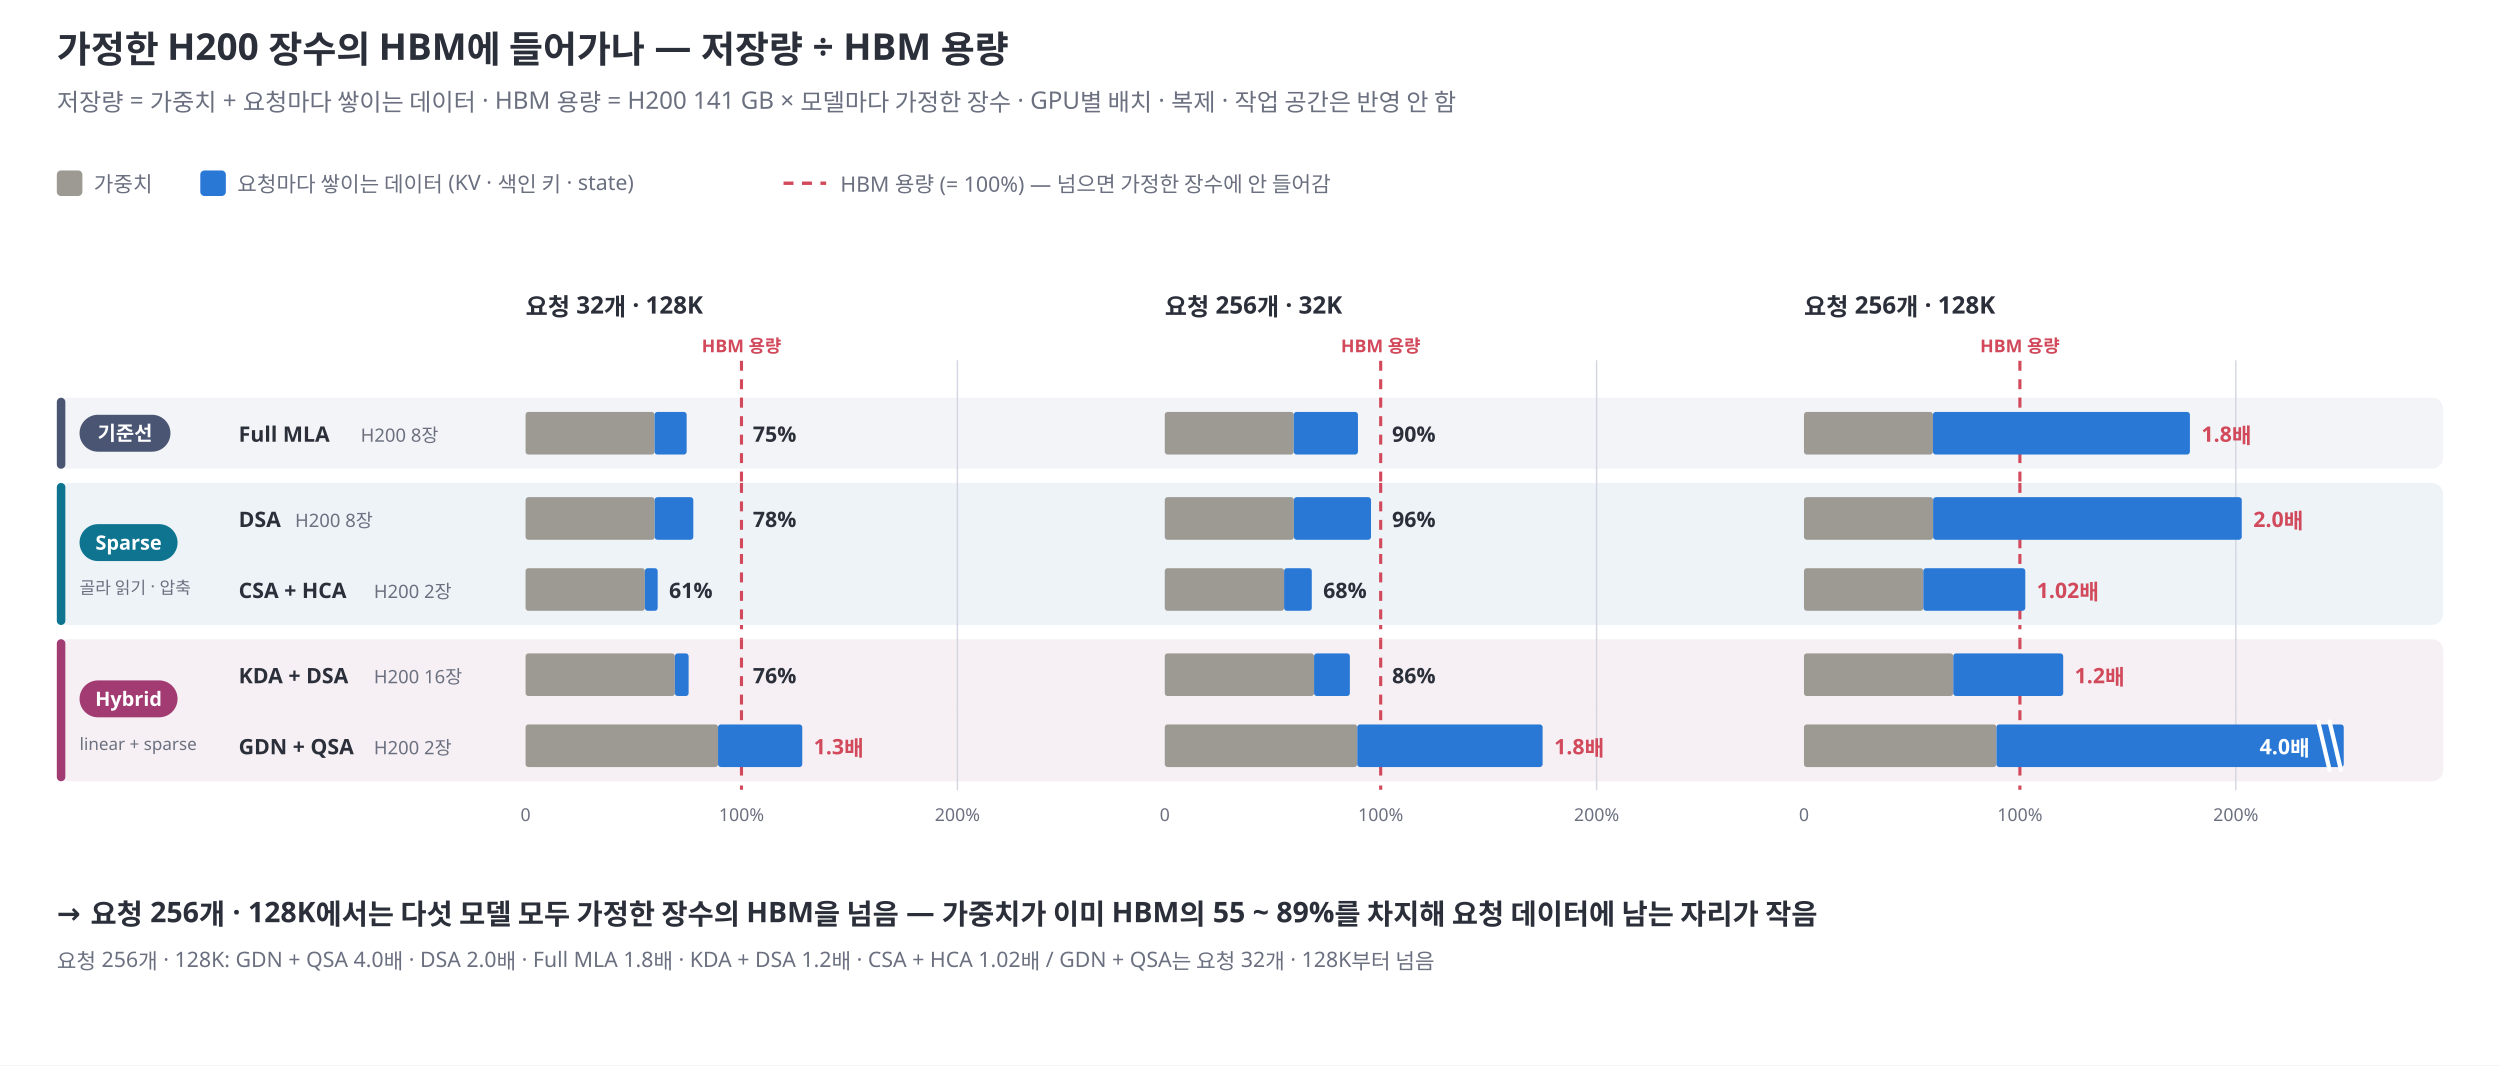
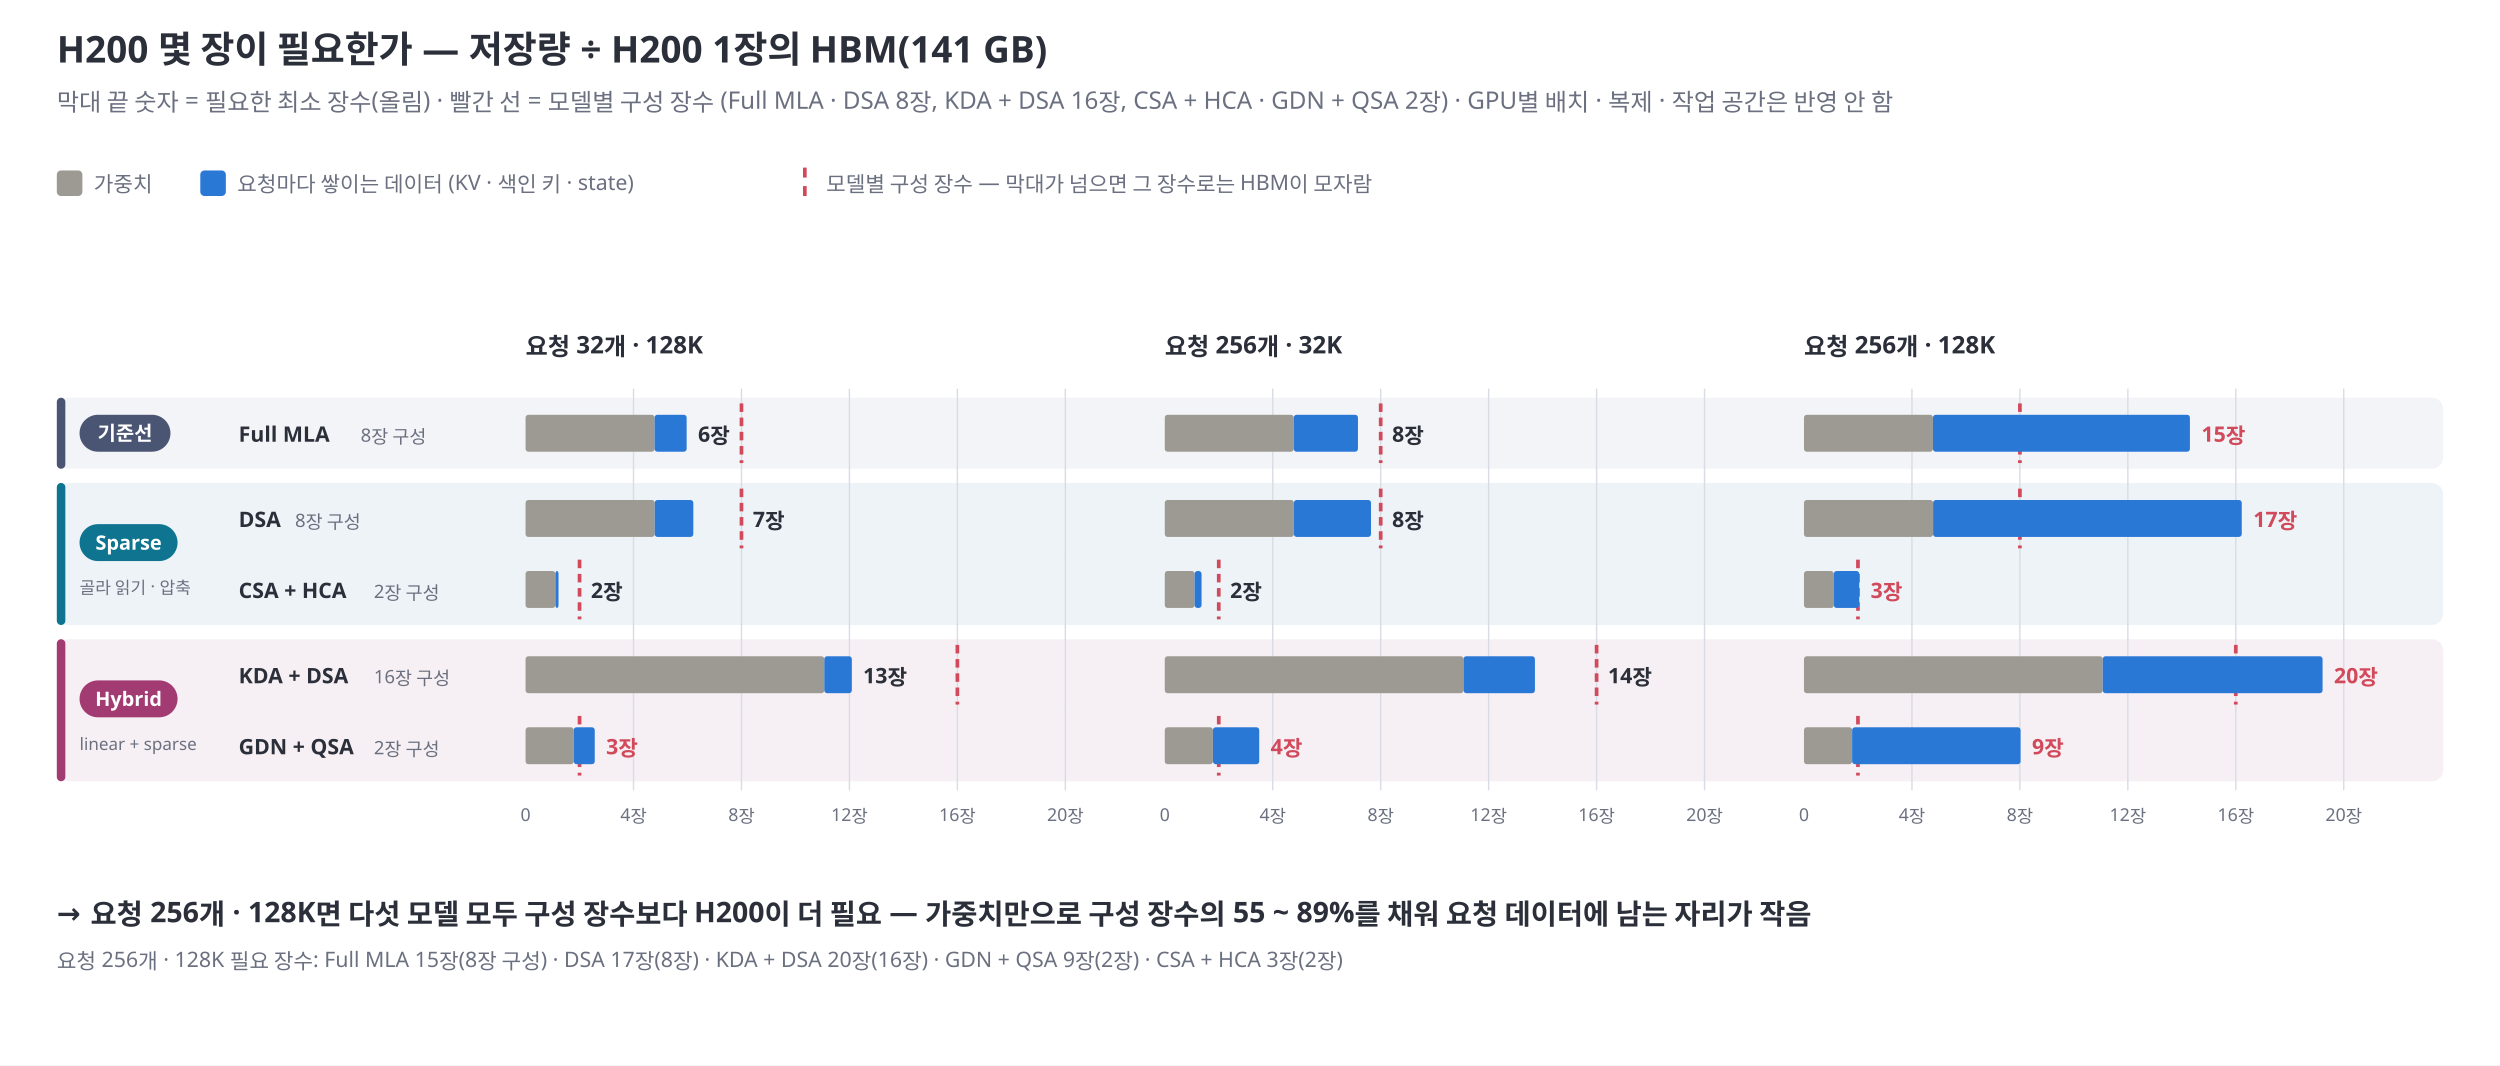
<svg xmlns="http://www.w3.org/2000/svg" viewBox="0 0 1760 750" width="1760" height="750">
  <rect width="100%" height="100%" fill="#ffffff" />
-   <text x="40.0" y="44.0" font-family="'Noto Sans KR','Malgun Gothic',sans-serif" font-size="26" text-anchor="start" font-weight="700" fill="#2b2f3a">가정한 H200 장수의 HBM에 들어가나 — 저장량 ÷ HBM 용량</text>
-   <text x="40.0" y="78.0" font-family="'Noto Sans KR','Malgun Gothic',sans-serif" font-size="17" text-anchor="start" font-weight="400" fill="#6b7080">저장량 = 가중치 + 요청마다 쌓이는 데이터 · HBM 용량 = H200 141 GB × 모델마다 가정한 장수 · GPU별 배치 · 복제 · 작업 공간은 반영 안 함</text>
+   <text x="40.0" y="44.0" font-family="'Noto Sans KR','Malgun Gothic',sans-serif" font-size="26" text-anchor="start" font-weight="700" fill="#2b2f3a">H200 몇 장이 필요한가 — 저장량 ÷ H200 1장의 HBM(141 GB)</text>
+   <text x="40.0" y="78.0" font-family="'Noto Sans KR','Malgun Gothic',sans-serif" font-size="17" text-anchor="start" font-weight="400" fill="#6b7080">막대 끝 숫자 = 필요한 최소 장수(올림) · 빨간 선 = 모델별 구성 장수 (Full MLA · DSA 8장, KDA + DSA 16장, CSA + HCA · GDN + QSA 2장) · GPU별 배치 · 복제 · 작업 공간은 반영 안 함</text>
  <rect x="40.0" y="120.0" width="18.0" height="18.0" rx="3" fill="#9c9a92" stroke="none" stroke-width="1" />
  <text x="66.0" y="135.0" font-family="'Noto Sans KR','Malgun Gothic',sans-serif" font-size="15" text-anchor="start" font-weight="400" fill="#6b7080">가중치</text>
  <rect x="141.0" y="120.0" width="18.0" height="18.0" rx="3" fill="#2a78d6" stroke="none" stroke-width="1" />
  <text x="167.0" y="135.0" font-family="'Noto Sans KR','Malgun Gothic',sans-serif" font-size="15" text-anchor="start" font-weight="400" fill="#6b7080">요청마다 쌓이는 데이터 (KV · 색인 키 · state)</text>
-   <line x1="551.6" y1="129.0" x2="581.6" y2="129.0" stroke="#d1495b" stroke-width="2.4" stroke-dasharray="7 6" />
-   <text x="591.6" y="135.0" font-family="'Noto Sans KR','Malgun Gothic',sans-serif" font-size="15" text-anchor="start" font-weight="400" fill="#6b7080">HBM 용량 (= 100%) — 넘으면 가정한 장수에 안 들어감</text>
-   <text x="370.0" y="222.0" font-family="'Noto Sans KR','Malgun Gothic',sans-serif" font-size="17" text-anchor="start" font-weight="800" fill="#2b2f3a">요청 32개 · 128K</text>
-   <text x="522.0" y="248.0" font-family="'Noto Sans KR','Malgun Gothic',sans-serif" font-size="12.5" text-anchor="middle" font-weight="700" fill="#d1495b">HBM 용량</text>
+   <line x1="566.6" y1="118.0" x2="566.6" y2="140.0" stroke="#d1495b" stroke-width="2.6" stroke-dasharray="7 6" />
+   <text x="581.6" y="135.0" font-family="'Noto Sans KR','Malgun Gothic',sans-serif" font-size="15" text-anchor="start" font-weight="400" fill="#6b7080">모델별 구성 장수 — 막대가 넘으면 그 장수로는 HBM이 모자람</text>
+   <text x="370.0" y="250.0" font-family="'Noto Sans KR','Malgun Gothic',sans-serif" font-size="17" text-anchor="start" font-weight="800" fill="#2b2f3a">요청 32개 · 128K</text>
  <text x="370.0" y="578.0" font-family="'Noto Sans KR','Malgun Gothic',sans-serif" font-size="12.5" text-anchor="middle" font-weight="400" fill="#6b7080">0</text>
-   <text x="522.0" y="578.0" font-family="'Noto Sans KR','Malgun Gothic',sans-serif" font-size="12.5" text-anchor="middle" font-weight="400" fill="#6b7080">100%</text>
-   <text x="674.0" y="578.0" font-family="'Noto Sans KR','Malgun Gothic',sans-serif" font-size="12.5" text-anchor="middle" font-weight="400" fill="#6b7080">200%</text>
-   <text x="820.0" y="222.0" font-family="'Noto Sans KR','Malgun Gothic',sans-serif" font-size="17" text-anchor="start" font-weight="800" fill="#2b2f3a">요청 256개 · 32K</text>
-   <text x="972.0" y="248.0" font-family="'Noto Sans KR','Malgun Gothic',sans-serif" font-size="12.5" text-anchor="middle" font-weight="700" fill="#d1495b">HBM 용량</text>
+   <text x="446.0" y="578.0" font-family="'Noto Sans KR','Malgun Gothic',sans-serif" font-size="12.5" text-anchor="middle" font-weight="400" fill="#6b7080">4장</text>
+   <text x="522.0" y="578.0" font-family="'Noto Sans KR','Malgun Gothic',sans-serif" font-size="12.5" text-anchor="middle" font-weight="400" fill="#6b7080">8장</text>
+   <text x="598.0" y="578.0" font-family="'Noto Sans KR','Malgun Gothic',sans-serif" font-size="12.5" text-anchor="middle" font-weight="400" fill="#6b7080">12장</text>
+   <text x="674.0" y="578.0" font-family="'Noto Sans KR','Malgun Gothic',sans-serif" font-size="12.5" text-anchor="middle" font-weight="400" fill="#6b7080">16장</text>
+   <text x="750.0" y="578.0" font-family="'Noto Sans KR','Malgun Gothic',sans-serif" font-size="12.5" text-anchor="middle" font-weight="400" fill="#6b7080">20장</text>
+   <text x="820.0" y="250.0" font-family="'Noto Sans KR','Malgun Gothic',sans-serif" font-size="17" text-anchor="start" font-weight="800" fill="#2b2f3a">요청 256개 · 32K</text>
  <text x="820.0" y="578.0" font-family="'Noto Sans KR','Malgun Gothic',sans-serif" font-size="12.5" text-anchor="middle" font-weight="400" fill="#6b7080">0</text>
-   <text x="972.0" y="578.0" font-family="'Noto Sans KR','Malgun Gothic',sans-serif" font-size="12.5" text-anchor="middle" font-weight="400" fill="#6b7080">100%</text>
-   <text x="1124.0" y="578.0" font-family="'Noto Sans KR','Malgun Gothic',sans-serif" font-size="12.5" text-anchor="middle" font-weight="400" fill="#6b7080">200%</text>
-   <text x="1270.0" y="222.0" font-family="'Noto Sans KR','Malgun Gothic',sans-serif" font-size="17" text-anchor="start" font-weight="800" fill="#2b2f3a">요청 256개 · 128K</text>
-   <text x="1422.0" y="248.0" font-family="'Noto Sans KR','Malgun Gothic',sans-serif" font-size="12.5" text-anchor="middle" font-weight="700" fill="#d1495b">HBM 용량</text>
+   <text x="896.0" y="578.0" font-family="'Noto Sans KR','Malgun Gothic',sans-serif" font-size="12.5" text-anchor="middle" font-weight="400" fill="#6b7080">4장</text>
+   <text x="972.0" y="578.0" font-family="'Noto Sans KR','Malgun Gothic',sans-serif" font-size="12.5" text-anchor="middle" font-weight="400" fill="#6b7080">8장</text>
+   <text x="1048.0" y="578.0" font-family="'Noto Sans KR','Malgun Gothic',sans-serif" font-size="12.5" text-anchor="middle" font-weight="400" fill="#6b7080">12장</text>
+   <text x="1124.0" y="578.0" font-family="'Noto Sans KR','Malgun Gothic',sans-serif" font-size="12.5" text-anchor="middle" font-weight="400" fill="#6b7080">16장</text>
+   <text x="1200.0" y="578.0" font-family="'Noto Sans KR','Malgun Gothic',sans-serif" font-size="12.5" text-anchor="middle" font-weight="400" fill="#6b7080">20장</text>
+   <text x="1270.0" y="250.0" font-family="'Noto Sans KR','Malgun Gothic',sans-serif" font-size="17" text-anchor="start" font-weight="800" fill="#2b2f3a">요청 256개 · 128K</text>
  <text x="1270.0" y="578.0" font-family="'Noto Sans KR','Malgun Gothic',sans-serif" font-size="12.5" text-anchor="middle" font-weight="400" fill="#6b7080">0</text>
-   <text x="1422.0" y="578.0" font-family="'Noto Sans KR','Malgun Gothic',sans-serif" font-size="12.5" text-anchor="middle" font-weight="400" fill="#6b7080">100%</text>
-   <text x="1574.0" y="578.0" font-family="'Noto Sans KR','Malgun Gothic',sans-serif" font-size="12.5" text-anchor="middle" font-weight="400" fill="#6b7080">200%</text>
-   <line x1="674.0" y1="254.0" x2="674.0" y2="556.0" stroke="#d3d6e0" stroke-width="1" stroke-linecap="round" />
-   <line x1="522.0" y1="254.0" x2="522.0" y2="556.0" stroke="#d1495b" stroke-width="2.2" stroke-dasharray="7 6" />
-   <line x1="1124.0" y1="254.0" x2="1124.0" y2="556.0" stroke="#d3d6e0" stroke-width="1" stroke-linecap="round" />
-   <line x1="972.0" y1="254.0" x2="972.0" y2="556.0" stroke="#d1495b" stroke-width="2.2" stroke-dasharray="7 6" />
-   <line x1="1574.0" y1="254.0" x2="1574.0" y2="556.0" stroke="#d3d6e0" stroke-width="1" stroke-linecap="round" />
-   <line x1="1422.0" y1="254.0" x2="1422.0" y2="556.0" stroke="#d1495b" stroke-width="2.2" stroke-dasharray="7 6" />
+   <text x="1346.0" y="578.0" font-family="'Noto Sans KR','Malgun Gothic',sans-serif" font-size="12.5" text-anchor="middle" font-weight="400" fill="#6b7080">4장</text>
+   <text x="1422.0" y="578.0" font-family="'Noto Sans KR','Malgun Gothic',sans-serif" font-size="12.5" text-anchor="middle" font-weight="400" fill="#6b7080">8장</text>
+   <text x="1498.0" y="578.0" font-family="'Noto Sans KR','Malgun Gothic',sans-serif" font-size="12.5" text-anchor="middle" font-weight="400" fill="#6b7080">12장</text>
+   <text x="1574.0" y="578.0" font-family="'Noto Sans KR','Malgun Gothic',sans-serif" font-size="12.5" text-anchor="middle" font-weight="400" fill="#6b7080">16장</text>
+   <text x="1650.0" y="578.0" font-family="'Noto Sans KR','Malgun Gothic',sans-serif" font-size="12.5" text-anchor="middle" font-weight="400" fill="#6b7080">20장</text>
+   <line x1="446.0" y1="274.0" x2="446.0" y2="556.0" stroke="#d9dce5" stroke-width="1" stroke-linecap="round" />
+   <line x1="522.0" y1="274.0" x2="522.0" y2="556.0" stroke="#d9dce5" stroke-width="1" stroke-linecap="round" />
+   <line x1="598.0" y1="274.0" x2="598.0" y2="556.0" stroke="#d9dce5" stroke-width="1" stroke-linecap="round" />
+   <line x1="674.0" y1="274.0" x2="674.0" y2="556.0" stroke="#d9dce5" stroke-width="1" stroke-linecap="round" />
+   <line x1="750.0" y1="274.0" x2="750.0" y2="556.0" stroke="#d9dce5" stroke-width="1" stroke-linecap="round" />
+   <line x1="896.0" y1="274.0" x2="896.0" y2="556.0" stroke="#d9dce5" stroke-width="1" stroke-linecap="round" />
+   <line x1="972.0" y1="274.0" x2="972.0" y2="556.0" stroke="#d9dce5" stroke-width="1" stroke-linecap="round" />
+   <line x1="1048.0" y1="274.0" x2="1048.0" y2="556.0" stroke="#d9dce5" stroke-width="1" stroke-linecap="round" />
+   <line x1="1124.0" y1="274.0" x2="1124.0" y2="556.0" stroke="#d9dce5" stroke-width="1" stroke-linecap="round" />
+   <line x1="1200.0" y1="274.0" x2="1200.0" y2="556.0" stroke="#d9dce5" stroke-width="1" stroke-linecap="round" />
+   <line x1="1346.0" y1="274.0" x2="1346.0" y2="556.0" stroke="#d9dce5" stroke-width="1" stroke-linecap="round" />
+   <line x1="1422.0" y1="274.0" x2="1422.0" y2="556.0" stroke="#d9dce5" stroke-width="1" stroke-linecap="round" />
+   <line x1="1498.0" y1="274.0" x2="1498.0" y2="556.0" stroke="#d9dce5" stroke-width="1" stroke-linecap="round" />
+   <line x1="1574.0" y1="274.0" x2="1574.0" y2="556.0" stroke="#d9dce5" stroke-width="1" stroke-linecap="round" />
+   <line x1="1650.0" y1="274.0" x2="1650.0" y2="556.0" stroke="#d9dce5" stroke-width="1" stroke-linecap="round" />
  <rect x="40.0" y="280.0" width="1680.0" height="50.0" rx="8" fill="#f3f4f7" stroke="none" stroke-width="1.5" />
  <rect x="40.0" y="280.0" width="6.0" height="50.0" rx="3" fill="#4a5573" stroke="none" stroke-width="1.5" />
  <rect x="56.0" y="292.0" width="64.0" height="26.0" rx="13" fill="#4a5573" stroke="none" stroke-width="1.5" />
  <text x="88.0" y="310.0" font-family="'Noto Sans KR','Malgun Gothic',sans-serif" font-size="14" text-anchor="middle" font-weight="800" fill="#ffffff">기준선</text>
  <text x="168.0" y="311.0" font-family="'Noto Sans KR','Malgun Gothic',sans-serif" font-size="15" text-anchor="start" font-weight="800" fill="#2b2f3a">Full MLA</text>
-   <line x1="674.0" y1="280.0" x2="674.0" y2="330.0" stroke="#d3d6e0" stroke-width="1" stroke-linecap="round" />
-   <line x1="522.0" y1="280.0" x2="522.0" y2="330.0" stroke="#d1495b" stroke-width="2.2" stroke-dasharray="7 6" />
-   <line x1="1124.0" y1="280.0" x2="1124.0" y2="330.0" stroke="#d3d6e0" stroke-width="1" stroke-linecap="round" />
-   <line x1="972.0" y1="280.0" x2="972.0" y2="330.0" stroke="#d1495b" stroke-width="2.2" stroke-dasharray="7 6" />
-   <line x1="1574.0" y1="280.0" x2="1574.0" y2="330.0" stroke="#d3d6e0" stroke-width="1" stroke-linecap="round" />
-   <line x1="1422.0" y1="280.0" x2="1422.0" y2="330.0" stroke="#d1495b" stroke-width="2.2" stroke-dasharray="7 6" />
-   <text x="253.9" y="311.0" font-family="'Noto Sans KR','Malgun Gothic',sans-serif" font-size="13" text-anchor="start" font-weight="400" fill="#6b7080">H200 8장</text>
-   <rect x="370.0" y="290.0" width="90.8" height="30.0" rx="2" fill="#9c9a92" stroke="none" stroke-width="1.5" />
-   <rect x="460.8" y="290.0" width="22.6" height="30.0" rx="2" fill="#2a78d6" stroke="none" stroke-width="1.5" />
-   <text x="530.0" y="311.0" font-family="'Noto Sans KR','Malgun Gothic',sans-serif" font-size="15" text-anchor="start" font-weight="800" fill="#2b2f3a">75%</text>
-   <rect x="820.0" y="290.0" width="90.8" height="30.0" rx="2" fill="#9c9a92" stroke="none" stroke-width="1.5" />
-   <rect x="910.8" y="290.0" width="45.2" height="30.0" rx="2" fill="#2a78d6" stroke="none" stroke-width="1.5" />
-   <text x="980.0" y="311.0" font-family="'Noto Sans KR','Malgun Gothic',sans-serif" font-size="15" text-anchor="start" font-weight="800" fill="#2b2f3a">90%</text>
-   <rect x="1270.0" y="290.0" width="90.8" height="30.0" rx="2" fill="#9c9a92" stroke="none" stroke-width="1.5" />
-   <rect x="1360.8" y="290.0" width="180.9" height="30.0" rx="2" fill="#2a78d6" stroke="none" stroke-width="1.5" />
-   <text x="1549.8" y="311.0" font-family="'Noto Sans KR','Malgun Gothic',sans-serif" font-size="15" text-anchor="start" font-weight="800" fill="#d1495b">1.8배</text>
+   <line x1="446.0" y1="280.0" x2="446.0" y2="330.0" stroke="#d9dce5" stroke-width="1" stroke-linecap="round" />
+   <line x1="522.0" y1="280.0" x2="522.0" y2="330.0" stroke="#d9dce5" stroke-width="1" stroke-linecap="round" />
+   <line x1="598.0" y1="280.0" x2="598.0" y2="330.0" stroke="#d9dce5" stroke-width="1" stroke-linecap="round" />
+   <line x1="674.0" y1="280.0" x2="674.0" y2="330.0" stroke="#d9dce5" stroke-width="1" stroke-linecap="round" />
+   <line x1="750.0" y1="280.0" x2="750.0" y2="330.0" stroke="#d9dce5" stroke-width="1" stroke-linecap="round" />
+   <line x1="522.0" y1="284.0" x2="522.0" y2="326.0" stroke="#d1495b" stroke-width="2.6" stroke-dasharray="6 4" />
+   <line x1="896.0" y1="280.0" x2="896.0" y2="330.0" stroke="#d9dce5" stroke-width="1" stroke-linecap="round" />
+   <line x1="972.0" y1="280.0" x2="972.0" y2="330.0" stroke="#d9dce5" stroke-width="1" stroke-linecap="round" />
+   <line x1="1048.0" y1="280.0" x2="1048.0" y2="330.0" stroke="#d9dce5" stroke-width="1" stroke-linecap="round" />
+   <line x1="1124.0" y1="280.0" x2="1124.0" y2="330.0" stroke="#d9dce5" stroke-width="1" stroke-linecap="round" />
+   <line x1="1200.0" y1="280.0" x2="1200.0" y2="330.0" stroke="#d9dce5" stroke-width="1" stroke-linecap="round" />
+   <line x1="972.0" y1="284.0" x2="972.0" y2="326.0" stroke="#d1495b" stroke-width="2.6" stroke-dasharray="6 4" />
+   <line x1="1346.0" y1="280.0" x2="1346.0" y2="330.0" stroke="#d9dce5" stroke-width="1" stroke-linecap="round" />
+   <line x1="1422.0" y1="280.0" x2="1422.0" y2="330.0" stroke="#d9dce5" stroke-width="1" stroke-linecap="round" />
+   <line x1="1498.0" y1="280.0" x2="1498.0" y2="330.0" stroke="#d9dce5" stroke-width="1" stroke-linecap="round" />
+   <line x1="1574.0" y1="280.0" x2="1574.0" y2="330.0" stroke="#d9dce5" stroke-width="1" stroke-linecap="round" />
+   <line x1="1650.0" y1="280.0" x2="1650.0" y2="330.0" stroke="#d9dce5" stroke-width="1" stroke-linecap="round" />
+   <line x1="1422.0" y1="284.0" x2="1422.0" y2="326.0" stroke="#d1495b" stroke-width="2.6" stroke-dasharray="6 4" />
+   <text x="253.9" y="311.0" font-family="'Noto Sans KR','Malgun Gothic',sans-serif" font-size="13" text-anchor="start" font-weight="400" fill="#6b7080">8장 구성</text>
+   <rect x="370.0" y="292.0" width="90.8" height="26.0" rx="2" fill="#9c9a92" stroke="none" stroke-width="1.5" />
+   <rect x="460.8" y="292.0" width="22.6" height="26.0" rx="2" fill="#2a78d6" stroke="none" stroke-width="1.5" />
+   <text x="491.4" y="311.0" font-family="'Noto Sans KR','Malgun Gothic',sans-serif" font-size="15" text-anchor="start" font-weight="800" fill="#2b2f3a">6장</text>
+   <rect x="820.0" y="292.0" width="90.8" height="26.0" rx="2" fill="#9c9a92" stroke="none" stroke-width="1.5" />
+   <rect x="910.8" y="292.0" width="45.2" height="26.0" rx="2" fill="#2a78d6" stroke="none" stroke-width="1.5" />
+   <text x="980.0" y="311.0" font-family="'Noto Sans KR','Malgun Gothic',sans-serif" font-size="15" text-anchor="start" font-weight="800" fill="#2b2f3a">8장</text>
+   <rect x="1270.0" y="292.0" width="90.8" height="26.0" rx="2" fill="#9c9a92" stroke="none" stroke-width="1.5" />
+   <rect x="1360.8" y="292.0" width="180.9" height="26.0" rx="2" fill="#2a78d6" stroke="none" stroke-width="1.5" />
+   <text x="1549.8" y="311.0" font-family="'Noto Sans KR','Malgun Gothic',sans-serif" font-size="15" text-anchor="start" font-weight="800" fill="#d1495b">15장</text>
  <rect x="40.0" y="340.0" width="1680.0" height="100.0" rx="8" fill="#eef3f8" stroke="none" stroke-width="1.5" />
  <rect x="40.0" y="340.0" width="6.0" height="100.0" rx="3" fill="#0e7490" stroke="none" stroke-width="1.5" />
  <rect x="56.0" y="369.0" width="69.0" height="26.0" rx="13" fill="#0e7490" stroke="none" stroke-width="1.5" />
  <text x="90.5" y="387.0" font-family="'Noto Sans KR','Malgun Gothic',sans-serif" font-size="14" text-anchor="middle" font-weight="800" fill="#ffffff">Sparse</text>
  <text x="56.0" y="418.0" font-family="'Noto Sans KR','Malgun Gothic',sans-serif" font-size="12" text-anchor="start" font-weight="400" fill="#6b7080">골라 읽기 · 압축</text>
  <text x="168.0" y="371.0" font-family="'Noto Sans KR','Malgun Gothic',sans-serif" font-size="15" text-anchor="start" font-weight="800" fill="#2b2f3a">DSA</text>
-   <line x1="674.0" y1="340.0" x2="674.0" y2="390.0" stroke="#d3d6e0" stroke-width="1" stroke-linecap="round" />
-   <line x1="522.0" y1="340.0" x2="522.0" y2="390.0" stroke="#d1495b" stroke-width="2.2" stroke-dasharray="7 6" />
-   <line x1="1124.0" y1="340.0" x2="1124.0" y2="390.0" stroke="#d3d6e0" stroke-width="1" stroke-linecap="round" />
-   <line x1="972.0" y1="340.0" x2="972.0" y2="390.0" stroke="#d1495b" stroke-width="2.2" stroke-dasharray="7 6" />
-   <line x1="1574.0" y1="340.0" x2="1574.0" y2="390.0" stroke="#d3d6e0" stroke-width="1" stroke-linecap="round" />
-   <line x1="1422.0" y1="340.0" x2="1422.0" y2="390.0" stroke="#d1495b" stroke-width="2.2" stroke-dasharray="7 6" />
-   <text x="207.7" y="371.0" font-family="'Noto Sans KR','Malgun Gothic',sans-serif" font-size="13" text-anchor="start" font-weight="400" fill="#6b7080">H200 8장</text>
-   <rect x="370.0" y="350.0" width="90.9" height="30.0" rx="2" fill="#9c9a92" stroke="none" stroke-width="1.5" />
-   <rect x="460.9" y="350.0" width="27.2" height="30.0" rx="2" fill="#2a78d6" stroke="none" stroke-width="1.5" />
-   <text x="530.0" y="371.0" font-family="'Noto Sans KR','Malgun Gothic',sans-serif" font-size="15" text-anchor="start" font-weight="800" fill="#2b2f3a">78%</text>
-   <rect x="820.0" y="350.0" width="90.9" height="30.0" rx="2" fill="#9c9a92" stroke="none" stroke-width="1.5" />
-   <rect x="910.9" y="350.0" width="54.3" height="30.0" rx="2" fill="#2a78d6" stroke="none" stroke-width="1.5" />
-   <text x="980.0" y="371.0" font-family="'Noto Sans KR','Malgun Gothic',sans-serif" font-size="15" text-anchor="start" font-weight="800" fill="#2b2f3a">96%</text>
-   <rect x="1270.0" y="350.0" width="90.9" height="30.0" rx="2" fill="#9c9a92" stroke="none" stroke-width="1.5" />
-   <rect x="1360.9" y="350.0" width="217.3" height="30.0" rx="2" fill="#2a78d6" stroke="none" stroke-width="1.5" />
-   <text x="1586.3" y="371.0" font-family="'Noto Sans KR','Malgun Gothic',sans-serif" font-size="15" text-anchor="start" font-weight="800" fill="#d1495b">2.0배</text>
+   <line x1="446.0" y1="340.0" x2="446.0" y2="390.0" stroke="#d9dce5" stroke-width="1" stroke-linecap="round" />
+   <line x1="522.0" y1="340.0" x2="522.0" y2="390.0" stroke="#d9dce5" stroke-width="1" stroke-linecap="round" />
+   <line x1="598.0" y1="340.0" x2="598.0" y2="390.0" stroke="#d9dce5" stroke-width="1" stroke-linecap="round" />
+   <line x1="674.0" y1="340.0" x2="674.0" y2="390.0" stroke="#d9dce5" stroke-width="1" stroke-linecap="round" />
+   <line x1="750.0" y1="340.0" x2="750.0" y2="390.0" stroke="#d9dce5" stroke-width="1" stroke-linecap="round" />
+   <line x1="522.0" y1="344.0" x2="522.0" y2="386.0" stroke="#d1495b" stroke-width="2.6" stroke-dasharray="6 4" />
+   <line x1="896.0" y1="340.0" x2="896.0" y2="390.0" stroke="#d9dce5" stroke-width="1" stroke-linecap="round" />
+   <line x1="972.0" y1="340.0" x2="972.0" y2="390.0" stroke="#d9dce5" stroke-width="1" stroke-linecap="round" />
+   <line x1="1048.0" y1="340.0" x2="1048.0" y2="390.0" stroke="#d9dce5" stroke-width="1" stroke-linecap="round" />
+   <line x1="1124.0" y1="340.0" x2="1124.0" y2="390.0" stroke="#d9dce5" stroke-width="1" stroke-linecap="round" />
+   <line x1="1200.0" y1="340.0" x2="1200.0" y2="390.0" stroke="#d9dce5" stroke-width="1" stroke-linecap="round" />
+   <line x1="972.0" y1="344.0" x2="972.0" y2="386.0" stroke="#d1495b" stroke-width="2.6" stroke-dasharray="6 4" />
+   <line x1="1346.0" y1="340.0" x2="1346.0" y2="390.0" stroke="#d9dce5" stroke-width="1" stroke-linecap="round" />
+   <line x1="1422.0" y1="340.0" x2="1422.0" y2="390.0" stroke="#d9dce5" stroke-width="1" stroke-linecap="round" />
+   <line x1="1498.0" y1="340.0" x2="1498.0" y2="390.0" stroke="#d9dce5" stroke-width="1" stroke-linecap="round" />
+   <line x1="1574.0" y1="340.0" x2="1574.0" y2="390.0" stroke="#d9dce5" stroke-width="1" stroke-linecap="round" />
+   <line x1="1650.0" y1="340.0" x2="1650.0" y2="390.0" stroke="#d9dce5" stroke-width="1" stroke-linecap="round" />
+   <line x1="1422.0" y1="344.0" x2="1422.0" y2="386.0" stroke="#d1495b" stroke-width="2.6" stroke-dasharray="6 4" />
+   <text x="207.7" y="371.0" font-family="'Noto Sans KR','Malgun Gothic',sans-serif" font-size="13" text-anchor="start" font-weight="400" fill="#6b7080">8장 구성</text>
+   <rect x="370.0" y="352.0" width="90.9" height="26.0" rx="2" fill="#9c9a92" stroke="none" stroke-width="1.5" />
+   <rect x="460.9" y="352.0" width="27.2" height="26.0" rx="2" fill="#2a78d6" stroke="none" stroke-width="1.5" />
+   <text x="530.0" y="371.0" font-family="'Noto Sans KR','Malgun Gothic',sans-serif" font-size="15" text-anchor="start" font-weight="800" fill="#2b2f3a">7장</text>
+   <rect x="820.0" y="352.0" width="90.9" height="26.0" rx="2" fill="#9c9a92" stroke="none" stroke-width="1.5" />
+   <rect x="910.9" y="352.0" width="54.3" height="26.0" rx="2" fill="#2a78d6" stroke="none" stroke-width="1.5" />
+   <text x="980.0" y="371.0" font-family="'Noto Sans KR','Malgun Gothic',sans-serif" font-size="15" text-anchor="start" font-weight="800" fill="#2b2f3a">8장</text>
+   <rect x="1270.0" y="352.0" width="90.9" height="26.0" rx="2" fill="#9c9a92" stroke="none" stroke-width="1.5" />
+   <rect x="1360.9" y="352.0" width="217.3" height="26.0" rx="2" fill="#2a78d6" stroke="none" stroke-width="1.5" />
+   <text x="1586.3" y="371.0" font-family="'Noto Sans KR','Malgun Gothic',sans-serif" font-size="15" text-anchor="start" font-weight="800" fill="#d1495b">17장</text>
  <text x="168.0" y="421.0" font-family="'Noto Sans KR','Malgun Gothic',sans-serif" font-size="15" text-anchor="start" font-weight="800" fill="#2b2f3a">CSA + HCA</text>
-   <line x1="674.0" y1="390.0" x2="674.0" y2="440.0" stroke="#d3d6e0" stroke-width="1" stroke-linecap="round" />
-   <line x1="522.0" y1="390.0" x2="522.0" y2="440.0" stroke="#d1495b" stroke-width="2.2" stroke-dasharray="7 6" />
-   <line x1="1124.0" y1="390.0" x2="1124.0" y2="440.0" stroke="#d3d6e0" stroke-width="1" stroke-linecap="round" />
-   <line x1="972.0" y1="390.0" x2="972.0" y2="440.0" stroke="#d1495b" stroke-width="2.2" stroke-dasharray="7 6" />
-   <line x1="1574.0" y1="390.0" x2="1574.0" y2="440.0" stroke="#d3d6e0" stroke-width="1" stroke-linecap="round" />
-   <line x1="1422.0" y1="390.0" x2="1422.0" y2="440.0" stroke="#d1495b" stroke-width="2.2" stroke-dasharray="7 6" />
-   <text x="263.2" y="421.0" font-family="'Noto Sans KR','Malgun Gothic',sans-serif" font-size="13" text-anchor="start" font-weight="400" fill="#6b7080">H200 2장</text>
-   <rect x="370.0" y="400.0" width="84.0" height="30.0" rx="2" fill="#9c9a92" stroke="none" stroke-width="1.5" />
-   <rect x="454.0" y="400.0" width="9.0" height="30.0" rx="2" fill="#2a78d6" stroke="none" stroke-width="1.5" />
-   <text x="471.0" y="421.0" font-family="'Noto Sans KR','Malgun Gothic',sans-serif" font-size="15" text-anchor="start" font-weight="800" fill="#2b2f3a">61%</text>
-   <rect x="820.0" y="400.0" width="84.0" height="30.0" rx="2" fill="#9c9a92" stroke="none" stroke-width="1.5" />
-   <rect x="904.0" y="400.0" width="19.5" height="30.0" rx="2" fill="#2a78d6" stroke="none" stroke-width="1.5" />
-   <text x="931.5" y="421.0" font-family="'Noto Sans KR','Malgun Gothic',sans-serif" font-size="15" text-anchor="start" font-weight="800" fill="#2b2f3a">68%</text>
-   <rect x="1270.0" y="400.0" width="84.0" height="30.0" rx="2" fill="#9c9a92" stroke="none" stroke-width="1.5" />
-   <rect x="1354.0" y="400.0" width="71.8" height="30.0" rx="2" fill="#2a78d6" stroke="none" stroke-width="1.5" />
-   <text x="1433.8" y="421.0" font-family="'Noto Sans KR','Malgun Gothic',sans-serif" font-size="15" text-anchor="start" font-weight="800" fill="#d1495b">1.02배</text>
+   <line x1="446.0" y1="390.0" x2="446.0" y2="440.0" stroke="#d9dce5" stroke-width="1" stroke-linecap="round" />
+   <line x1="522.0" y1="390.0" x2="522.0" y2="440.0" stroke="#d9dce5" stroke-width="1" stroke-linecap="round" />
+   <line x1="598.0" y1="390.0" x2="598.0" y2="440.0" stroke="#d9dce5" stroke-width="1" stroke-linecap="round" />
+   <line x1="674.0" y1="390.0" x2="674.0" y2="440.0" stroke="#d9dce5" stroke-width="1" stroke-linecap="round" />
+   <line x1="750.0" y1="390.0" x2="750.0" y2="440.0" stroke="#d9dce5" stroke-width="1" stroke-linecap="round" />
+   <line x1="408.0" y1="394.0" x2="408.0" y2="436.0" stroke="#d1495b" stroke-width="2.6" stroke-dasharray="6 4" />
+   <line x1="896.0" y1="390.0" x2="896.0" y2="440.0" stroke="#d9dce5" stroke-width="1" stroke-linecap="round" />
+   <line x1="972.0" y1="390.0" x2="972.0" y2="440.0" stroke="#d9dce5" stroke-width="1" stroke-linecap="round" />
+   <line x1="1048.0" y1="390.0" x2="1048.0" y2="440.0" stroke="#d9dce5" stroke-width="1" stroke-linecap="round" />
+   <line x1="1124.0" y1="390.0" x2="1124.0" y2="440.0" stroke="#d9dce5" stroke-width="1" stroke-linecap="round" />
+   <line x1="1200.0" y1="390.0" x2="1200.0" y2="440.0" stroke="#d9dce5" stroke-width="1" stroke-linecap="round" />
+   <line x1="858.0" y1="394.0" x2="858.0" y2="436.0" stroke="#d1495b" stroke-width="2.6" stroke-dasharray="6 4" />
+   <line x1="1346.0" y1="390.0" x2="1346.0" y2="440.0" stroke="#d9dce5" stroke-width="1" stroke-linecap="round" />
+   <line x1="1422.0" y1="390.0" x2="1422.0" y2="440.0" stroke="#d9dce5" stroke-width="1" stroke-linecap="round" />
+   <line x1="1498.0" y1="390.0" x2="1498.0" y2="440.0" stroke="#d9dce5" stroke-width="1" stroke-linecap="round" />
+   <line x1="1574.0" y1="390.0" x2="1574.0" y2="440.0" stroke="#d9dce5" stroke-width="1" stroke-linecap="round" />
+   <line x1="1650.0" y1="390.0" x2="1650.0" y2="440.0" stroke="#d9dce5" stroke-width="1" stroke-linecap="round" />
+   <line x1="1308.0" y1="394.0" x2="1308.0" y2="436.0" stroke="#d1495b" stroke-width="2.6" stroke-dasharray="6 4" />
+   <text x="263.2" y="421.0" font-family="'Noto Sans KR','Malgun Gothic',sans-serif" font-size="13" text-anchor="start" font-weight="400" fill="#6b7080">2장 구성</text>
+   <rect x="370.0" y="402.0" width="21.0" height="26.0" rx="2" fill="#9c9a92" stroke="none" stroke-width="1.5" />
+   <rect x="391.0" y="402.0" width="2.2" height="26.0" rx="2" fill="#2a78d6" stroke="none" stroke-width="1.5" />
+   <text x="416.0" y="421.0" font-family="'Noto Sans KR','Malgun Gothic',sans-serif" font-size="15" text-anchor="start" font-weight="800" fill="#2b2f3a">2장</text>
+   <rect x="820.0" y="402.0" width="21.0" height="26.0" rx="2" fill="#9c9a92" stroke="none" stroke-width="1.5" />
+   <rect x="841.0" y="402.0" width="4.9" height="26.0" rx="2" fill="#2a78d6" stroke="none" stroke-width="1.5" />
+   <text x="866.0" y="421.0" font-family="'Noto Sans KR','Malgun Gothic',sans-serif" font-size="15" text-anchor="start" font-weight="800" fill="#2b2f3a">2장</text>
+   <rect x="1270.0" y="402.0" width="21.0" height="26.0" rx="2" fill="#9c9a92" stroke="none" stroke-width="1.5" />
+   <rect x="1291.0" y="402.0" width="17.9" height="26.0" rx="2" fill="#2a78d6" stroke="none" stroke-width="1.5" />
+   <text x="1316.9" y="421.0" font-family="'Noto Sans KR','Malgun Gothic',sans-serif" font-size="15" text-anchor="start" font-weight="800" fill="#d1495b">3장</text>
  <rect x="40.0" y="450.0" width="1680.0" height="100.0" rx="8" fill="#f6f0f4" stroke="none" stroke-width="1.5" />
  <rect x="40.0" y="450.0" width="6.0" height="100.0" rx="3" fill="#a23b72" stroke="none" stroke-width="1.5" />
  <rect x="56.0" y="479.0" width="69.0" height="26.0" rx="13" fill="#a23b72" stroke="none" stroke-width="1.5" />
  <text x="90.5" y="497.0" font-family="'Noto Sans KR','Malgun Gothic',sans-serif" font-size="14" text-anchor="middle" font-weight="800" fill="#ffffff">Hybrid</text>
  <text x="56.0" y="528.0" font-family="'Noto Sans KR','Malgun Gothic',sans-serif" font-size="12" text-anchor="start" font-weight="400" fill="#6b7080">linear + sparse</text>
  <text x="168.0" y="481.0" font-family="'Noto Sans KR','Malgun Gothic',sans-serif" font-size="15" text-anchor="start" font-weight="800" fill="#2b2f3a">KDA + DSA</text>
-   <line x1="674.0" y1="450.0" x2="674.0" y2="500.0" stroke="#d3d6e0" stroke-width="1" stroke-linecap="round" />
-   <line x1="522.0" y1="450.0" x2="522.0" y2="500.0" stroke="#d1495b" stroke-width="2.2" stroke-dasharray="7 6" />
-   <line x1="1124.0" y1="450.0" x2="1124.0" y2="500.0" stroke="#d3d6e0" stroke-width="1" stroke-linecap="round" />
-   <line x1="972.0" y1="450.0" x2="972.0" y2="500.0" stroke="#d1495b" stroke-width="2.2" stroke-dasharray="7 6" />
-   <line x1="1574.0" y1="450.0" x2="1574.0" y2="500.0" stroke="#d3d6e0" stroke-width="1" stroke-linecap="round" />
-   <line x1="1422.0" y1="450.0" x2="1422.0" y2="500.0" stroke="#d1495b" stroke-width="2.2" stroke-dasharray="7 6" />
-   <text x="263.2" y="481.0" font-family="'Noto Sans KR','Malgun Gothic',sans-serif" font-size="13" text-anchor="start" font-weight="400" fill="#6b7080">H200 16장</text>
-   <rect x="370.0" y="460.0" width="105.1" height="30.0" rx="2" fill="#9c9a92" stroke="none" stroke-width="1.5" />
-   <rect x="475.1" y="460.0" width="9.7" height="30.0" rx="2" fill="#2a78d6" stroke="none" stroke-width="1.5" />
-   <text x="530.0" y="481.0" font-family="'Noto Sans KR','Malgun Gothic',sans-serif" font-size="15" text-anchor="start" font-weight="800" fill="#2b2f3a">76%</text>
-   <rect x="820.0" y="460.0" width="105.1" height="30.0" rx="2" fill="#9c9a92" stroke="none" stroke-width="1.5" />
-   <rect x="925.1" y="460.0" width="25.2" height="30.0" rx="2" fill="#2a78d6" stroke="none" stroke-width="1.5" />
-   <text x="980.0" y="481.0" font-family="'Noto Sans KR','Malgun Gothic',sans-serif" font-size="15" text-anchor="start" font-weight="800" fill="#2b2f3a">86%</text>
-   <rect x="1270.0" y="460.0" width="105.1" height="30.0" rx="2" fill="#9c9a92" stroke="none" stroke-width="1.5" />
-   <rect x="1375.1" y="460.0" width="77.4" height="30.0" rx="2" fill="#2a78d6" stroke="none" stroke-width="1.5" />
-   <text x="1460.5" y="481.0" font-family="'Noto Sans KR','Malgun Gothic',sans-serif" font-size="15" text-anchor="start" font-weight="800" fill="#d1495b">1.2배</text>
+   <line x1="446.0" y1="450.0" x2="446.0" y2="500.0" stroke="#d9dce5" stroke-width="1" stroke-linecap="round" />
+   <line x1="522.0" y1="450.0" x2="522.0" y2="500.0" stroke="#d9dce5" stroke-width="1" stroke-linecap="round" />
+   <line x1="598.0" y1="450.0" x2="598.0" y2="500.0" stroke="#d9dce5" stroke-width="1" stroke-linecap="round" />
+   <line x1="674.0" y1="450.0" x2="674.0" y2="500.0" stroke="#d9dce5" stroke-width="1" stroke-linecap="round" />
+   <line x1="750.0" y1="450.0" x2="750.0" y2="500.0" stroke="#d9dce5" stroke-width="1" stroke-linecap="round" />
+   <line x1="674.0" y1="454.0" x2="674.0" y2="496.0" stroke="#d1495b" stroke-width="2.6" stroke-dasharray="6 4" />
+   <line x1="896.0" y1="450.0" x2="896.0" y2="500.0" stroke="#d9dce5" stroke-width="1" stroke-linecap="round" />
+   <line x1="972.0" y1="450.0" x2="972.0" y2="500.0" stroke="#d9dce5" stroke-width="1" stroke-linecap="round" />
+   <line x1="1048.0" y1="450.0" x2="1048.0" y2="500.0" stroke="#d9dce5" stroke-width="1" stroke-linecap="round" />
+   <line x1="1124.0" y1="450.0" x2="1124.0" y2="500.0" stroke="#d9dce5" stroke-width="1" stroke-linecap="round" />
+   <line x1="1200.0" y1="450.0" x2="1200.0" y2="500.0" stroke="#d9dce5" stroke-width="1" stroke-linecap="round" />
+   <line x1="1124.0" y1="454.0" x2="1124.0" y2="496.0" stroke="#d1495b" stroke-width="2.6" stroke-dasharray="6 4" />
+   <line x1="1346.0" y1="450.0" x2="1346.0" y2="500.0" stroke="#d9dce5" stroke-width="1" stroke-linecap="round" />
+   <line x1="1422.0" y1="450.0" x2="1422.0" y2="500.0" stroke="#d9dce5" stroke-width="1" stroke-linecap="round" />
+   <line x1="1498.0" y1="450.0" x2="1498.0" y2="500.0" stroke="#d9dce5" stroke-width="1" stroke-linecap="round" />
+   <line x1="1574.0" y1="450.0" x2="1574.0" y2="500.0" stroke="#d9dce5" stroke-width="1" stroke-linecap="round" />
+   <line x1="1650.0" y1="450.0" x2="1650.0" y2="500.0" stroke="#d9dce5" stroke-width="1" stroke-linecap="round" />
+   <line x1="1574.0" y1="454.0" x2="1574.0" y2="496.0" stroke="#d1495b" stroke-width="2.6" stroke-dasharray="6 4" />
+   <text x="263.2" y="481.0" font-family="'Noto Sans KR','Malgun Gothic',sans-serif" font-size="13" text-anchor="start" font-weight="400" fill="#6b7080">16장 구성</text>
+   <rect x="370.0" y="462.0" width="210.3" height="26.0" rx="2" fill="#9c9a92" stroke="none" stroke-width="1.5" />
+   <rect x="580.3" y="462.0" width="19.4" height="26.0" rx="2" fill="#2a78d6" stroke="none" stroke-width="1.5" />
+   <text x="607.6" y="481.0" font-family="'Noto Sans KR','Malgun Gothic',sans-serif" font-size="15" text-anchor="start" font-weight="800" fill="#2b2f3a">13장</text>
+   <rect x="820.0" y="462.0" width="210.3" height="26.0" rx="2" fill="#9c9a92" stroke="none" stroke-width="1.5" />
+   <rect x="1030.3" y="462.0" width="50.3" height="26.0" rx="2" fill="#2a78d6" stroke="none" stroke-width="1.5" />
+   <text x="1132.0" y="481.0" font-family="'Noto Sans KR','Malgun Gothic',sans-serif" font-size="15" text-anchor="start" font-weight="800" fill="#2b2f3a">14장</text>
+   <rect x="1270.0" y="462.0" width="210.3" height="26.0" rx="2" fill="#9c9a92" stroke="none" stroke-width="1.5" />
+   <rect x="1480.3" y="462.0" width="154.8" height="26.0" rx="2" fill="#2a78d6" stroke="none" stroke-width="1.5" />
+   <text x="1643.1" y="481.0" font-family="'Noto Sans KR','Malgun Gothic',sans-serif" font-size="15" text-anchor="start" font-weight="800" fill="#d1495b">20장</text>
  <text x="168.0" y="531.0" font-family="'Noto Sans KR','Malgun Gothic',sans-serif" font-size="15" text-anchor="start" font-weight="800" fill="#2b2f3a">GDN + QSA</text>
-   <line x1="674.0" y1="500.0" x2="674.0" y2="550.0" stroke="#d3d6e0" stroke-width="1" stroke-linecap="round" />
-   <line x1="522.0" y1="500.0" x2="522.0" y2="550.0" stroke="#d1495b" stroke-width="2.2" stroke-dasharray="7 6" />
-   <line x1="1124.0" y1="500.0" x2="1124.0" y2="550.0" stroke="#d3d6e0" stroke-width="1" stroke-linecap="round" />
-   <line x1="972.0" y1="500.0" x2="972.0" y2="550.0" stroke="#d1495b" stroke-width="2.2" stroke-dasharray="7 6" />
-   <line x1="1574.0" y1="500.0" x2="1574.0" y2="550.0" stroke="#d3d6e0" stroke-width="1" stroke-linecap="round" />
-   <line x1="1422.0" y1="500.0" x2="1422.0" y2="550.0" stroke="#d1495b" stroke-width="2.2" stroke-dasharray="7 6" />
-   <text x="263.2" y="531.0" font-family="'Noto Sans KR','Malgun Gothic',sans-serif" font-size="13" text-anchor="start" font-weight="400" fill="#6b7080">H200 2장</text>
-   <rect x="370.0" y="510.0" width="135.5" height="30.0" rx="2" fill="#9c9a92" stroke="none" stroke-width="1.5" />
-   <rect x="505.5" y="510.0" width="59.3" height="30.0" rx="2" fill="#2a78d6" stroke="none" stroke-width="1.5" />
-   <text x="572.8" y="531.0" font-family="'Noto Sans KR','Malgun Gothic',sans-serif" font-size="15" text-anchor="start" font-weight="800" fill="#d1495b">1.3배</text>
-   <rect x="820.0" y="510.0" width="135.5" height="30.0" rx="2" fill="#9c9a92" stroke="none" stroke-width="1.5" />
-   <rect x="955.5" y="510.0" width="130.5" height="30.0" rx="2" fill="#2a78d6" stroke="none" stroke-width="1.5" />
-   <text x="1094.1" y="531.0" font-family="'Noto Sans KR','Malgun Gothic',sans-serif" font-size="15" text-anchor="start" font-weight="800" fill="#d1495b">1.8배</text>
-   <rect x="1270.0" y="510.0" width="135.5" height="30.0" rx="2" fill="#9c9a92" stroke="none" stroke-width="1.5" />
-   <rect x="1405.5" y="510.0" width="244.5" height="30.0" rx="2" fill="#2a78d6" stroke="none" stroke-width="1.5" />
-   <line x1="1632.0" y1="508.0" x2="1640.0" y2="542.0" stroke="#ffffff" stroke-width="3" stroke-linecap="round" />
-   <line x1="1640.0" y1="508.0" x2="1648.0" y2="542.0" stroke="#ffffff" stroke-width="3" stroke-linecap="round" />
-   <text x="1626.0" y="531.0" font-family="'Noto Sans KR','Malgun Gothic',sans-serif" font-size="15" text-anchor="end" font-weight="800" fill="#ffffff">4.0배</text>
-   <text x="40.0" y="650.0" font-family="'Noto Sans KR','Malgun Gothic',sans-serif" font-size="20" text-anchor="start" font-weight="700" fill="#2b2f3a">→ 요청 256개 · 128K에서는 다섯 모델 모두 가정한 장수의 HBM을 넘음 — 가중치가 이미 HBM의 55 ~ 89%를 차지해 요청 데이터에 남는 자리가 작음</text>
-   <text x="40.0" y="682.0" font-family="'Noto Sans KR','Malgun Gothic',sans-serif" font-size="15" text-anchor="start" font-weight="400" fill="#6b7080">요청 256개 · 128K: GDN + QSA 4.0배 · DSA 2.0배 · Full MLA 1.8배 · KDA + DSA 1.2배 · CSA + HCA 1.02배 / GDN + QSA는 요청 32개 · 128K부터 넘음</text>
+   <line x1="446.0" y1="500.0" x2="446.0" y2="550.0" stroke="#d9dce5" stroke-width="1" stroke-linecap="round" />
+   <line x1="522.0" y1="500.0" x2="522.0" y2="550.0" stroke="#d9dce5" stroke-width="1" stroke-linecap="round" />
+   <line x1="598.0" y1="500.0" x2="598.0" y2="550.0" stroke="#d9dce5" stroke-width="1" stroke-linecap="round" />
+   <line x1="674.0" y1="500.0" x2="674.0" y2="550.0" stroke="#d9dce5" stroke-width="1" stroke-linecap="round" />
+   <line x1="750.0" y1="500.0" x2="750.0" y2="550.0" stroke="#d9dce5" stroke-width="1" stroke-linecap="round" />
+   <line x1="408.0" y1="504.0" x2="408.0" y2="546.0" stroke="#d1495b" stroke-width="2.6" stroke-dasharray="6 4" />
+   <line x1="896.0" y1="500.0" x2="896.0" y2="550.0" stroke="#d9dce5" stroke-width="1" stroke-linecap="round" />
+   <line x1="972.0" y1="500.0" x2="972.0" y2="550.0" stroke="#d9dce5" stroke-width="1" stroke-linecap="round" />
+   <line x1="1048.0" y1="500.0" x2="1048.0" y2="550.0" stroke="#d9dce5" stroke-width="1" stroke-linecap="round" />
+   <line x1="1124.0" y1="500.0" x2="1124.0" y2="550.0" stroke="#d9dce5" stroke-width="1" stroke-linecap="round" />
+   <line x1="1200.0" y1="500.0" x2="1200.0" y2="550.0" stroke="#d9dce5" stroke-width="1" stroke-linecap="round" />
+   <line x1="858.0" y1="504.0" x2="858.0" y2="546.0" stroke="#d1495b" stroke-width="2.6" stroke-dasharray="6 4" />
+   <line x1="1346.0" y1="500.0" x2="1346.0" y2="550.0" stroke="#d9dce5" stroke-width="1" stroke-linecap="round" />
+   <line x1="1422.0" y1="500.0" x2="1422.0" y2="550.0" stroke="#d9dce5" stroke-width="1" stroke-linecap="round" />
+   <line x1="1498.0" y1="500.0" x2="1498.0" y2="550.0" stroke="#d9dce5" stroke-width="1" stroke-linecap="round" />
+   <line x1="1574.0" y1="500.0" x2="1574.0" y2="550.0" stroke="#d9dce5" stroke-width="1" stroke-linecap="round" />
+   <line x1="1650.0" y1="500.0" x2="1650.0" y2="550.0" stroke="#d9dce5" stroke-width="1" stroke-linecap="round" />
+   <line x1="1308.0" y1="504.0" x2="1308.0" y2="546.0" stroke="#d1495b" stroke-width="2.6" stroke-dasharray="6 4" />
+   <text x="263.2" y="531.0" font-family="'Noto Sans KR','Malgun Gothic',sans-serif" font-size="13" text-anchor="start" font-weight="400" fill="#6b7080">2장 구성</text>
+   <rect x="370.0" y="512.0" width="33.9" height="26.0" rx="2" fill="#9c9a92" stroke="none" stroke-width="1.5" />
+   <rect x="403.9" y="512.0" width="14.8" height="26.0" rx="2" fill="#2a78d6" stroke="none" stroke-width="1.5" />
+   <text x="426.7" y="531.0" font-family="'Noto Sans KR','Malgun Gothic',sans-serif" font-size="15" text-anchor="start" font-weight="800" fill="#d1495b">3장</text>
+   <rect x="820.0" y="512.0" width="33.9" height="26.0" rx="2" fill="#9c9a92" stroke="none" stroke-width="1.5" />
+   <rect x="853.9" y="512.0" width="32.6" height="26.0" rx="2" fill="#2a78d6" stroke="none" stroke-width="1.5" />
+   <text x="894.5" y="531.0" font-family="'Noto Sans KR','Malgun Gothic',sans-serif" font-size="15" text-anchor="start" font-weight="800" fill="#d1495b">4장</text>
+   <rect x="1270.0" y="512.0" width="33.9" height="26.0" rx="2" fill="#9c9a92" stroke="none" stroke-width="1.5" />
+   <rect x="1303.9" y="512.0" width="118.6" height="26.0" rx="2" fill="#2a78d6" stroke="none" stroke-width="1.5" />
+   <text x="1430.5" y="531.0" font-family="'Noto Sans KR','Malgun Gothic',sans-serif" font-size="15" text-anchor="start" font-weight="800" fill="#d1495b">9장</text>
+   <text x="40.0" y="650.0" font-family="'Noto Sans KR','Malgun Gothic',sans-serif" font-size="20" text-anchor="start" font-weight="700" fill="#2b2f3a">→ 요청 256개 · 128K면 다섯 모델 모두 구성 장수보다 H200이 더 필요 — 가중치만으로 구성 장수의 55 ~ 89%를 채워 요청 데이터에 남는 자리가 작음</text>
+   <text x="40.0" y="682.0" font-family="'Noto Sans KR','Malgun Gothic',sans-serif" font-size="15" text-anchor="start" font-weight="400" fill="#6b7080">요청 256개 · 128K 필요 장수: Full MLA 15장(8장 구성) · DSA 17장(8장) · KDA + DSA 20장(16장) · GDN + QSA 9장(2장) · CSA + HCA 3장(2장)</text>
</svg>
